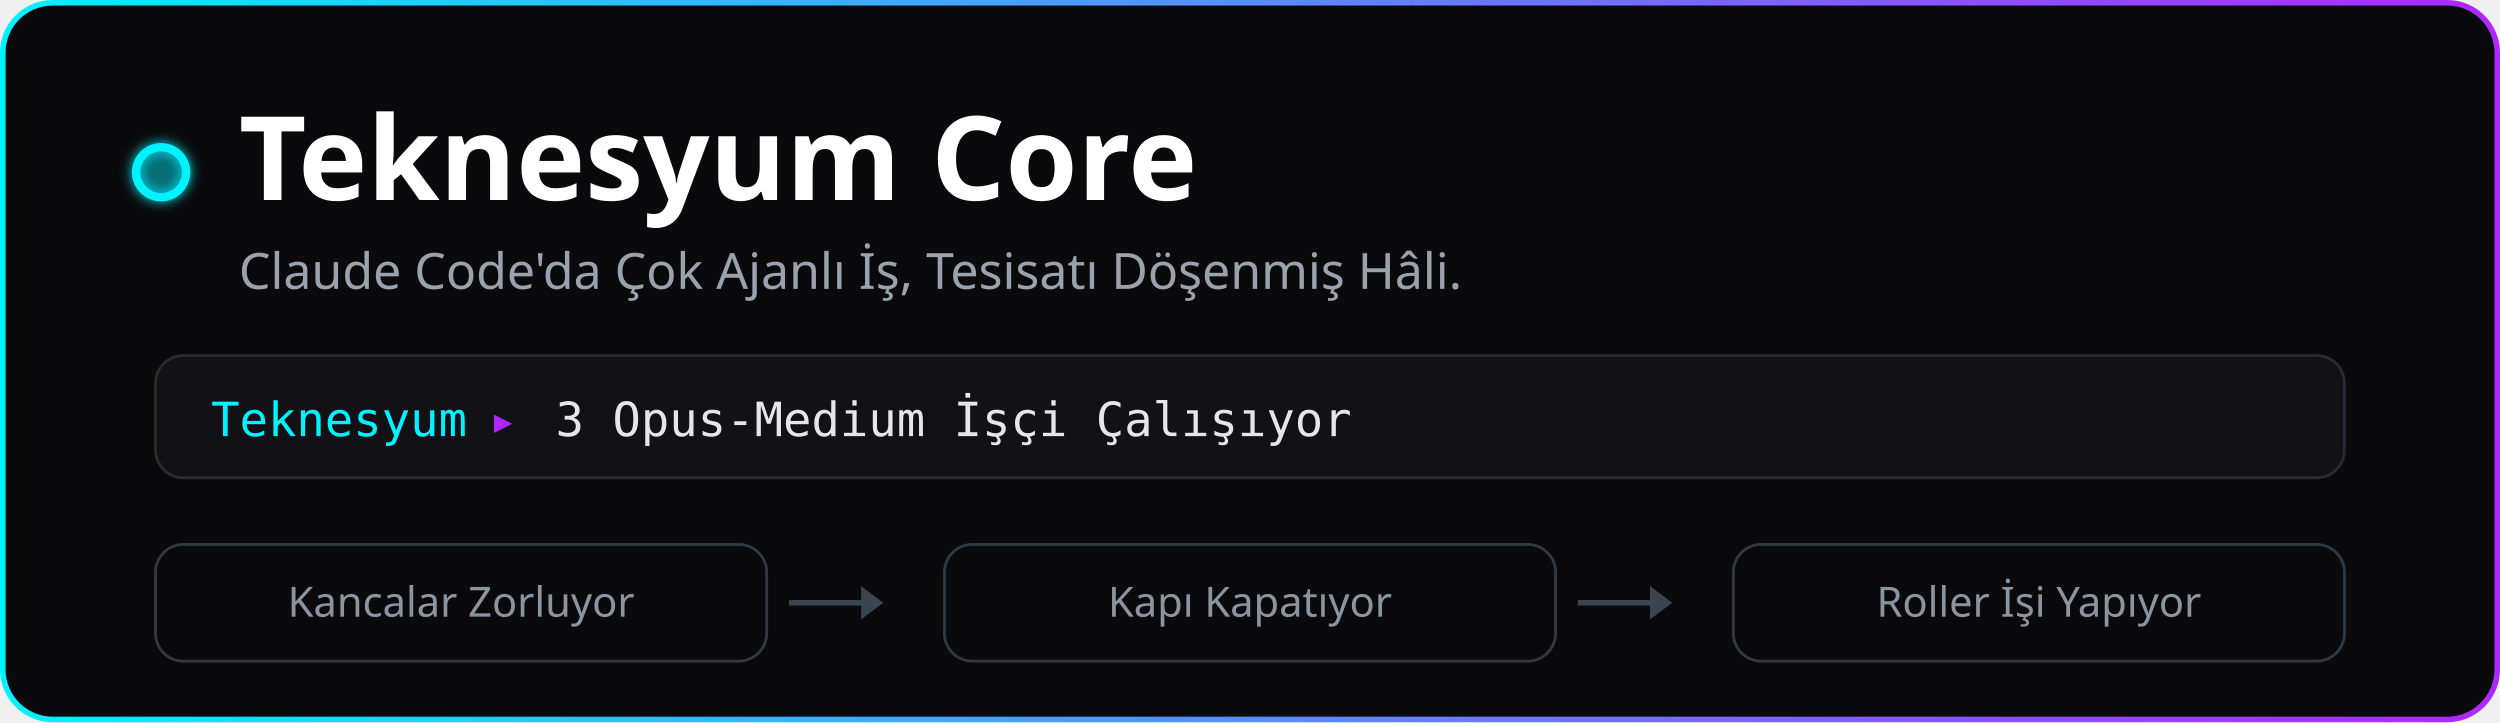
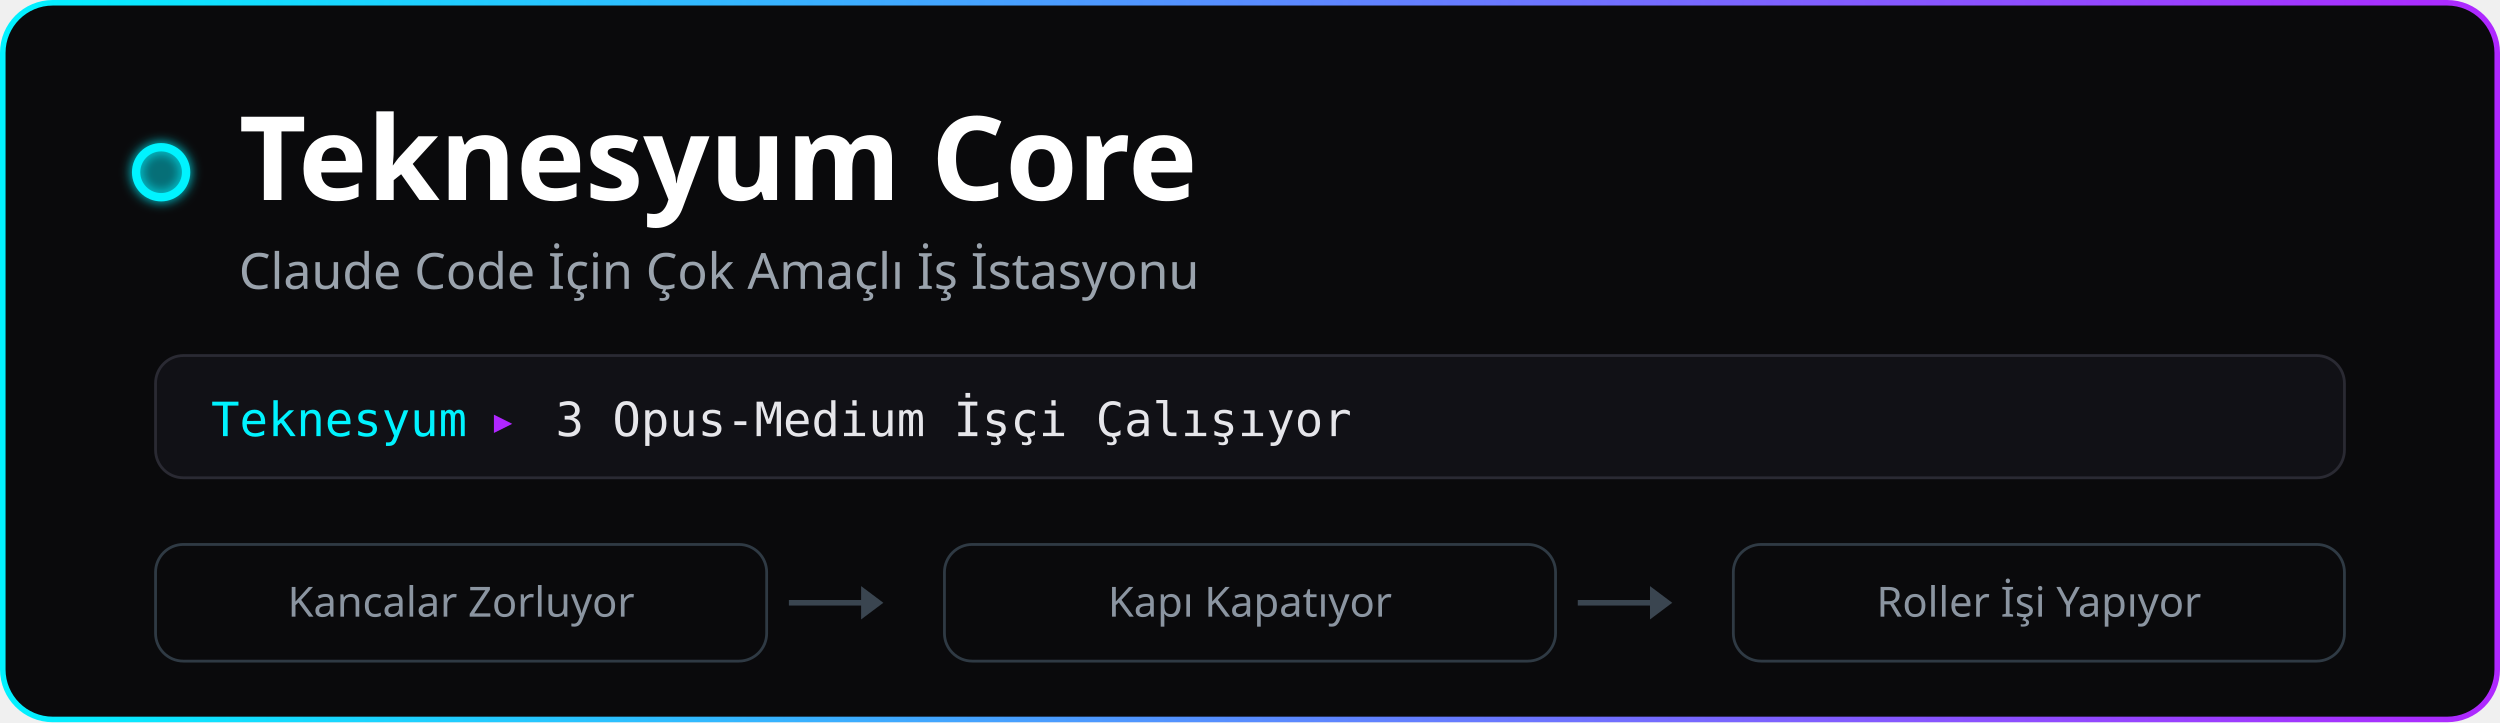
<svg xmlns="http://www.w3.org/2000/svg" viewBox="0 0 900 260" width="900" height="260" role="img" aria-label="Teknesyum Core, Claude Code'da çok ajanlı iş için sözleşme kapısı. Adın altında eklentinin sohbete bastığı satır: Teknesyum, 3 Opus-Medium İşçi Çalışıyor. Onun altında birbirine bağlı üç aşama: kancalar zorluyor, kapı kapatıyor, roller işi yapıyor.">
  <defs>
    <linearGradient id="bntr" x1="0" y1="0" x2="1" y2="0">
      <stop offset="0%" stop-color="#00f3ff" />
      <stop offset="100%" stop-color="#b026ff" />
    </linearGradient>
    <filter id="gbntr" x="-50%" y="-50%" width="200%" height="200%">
      <feGaussianBlur stdDeviation="2.2" result="b" />
      <feMerge>
        <feMergeNode in="b" />
        <feMergeNode in="SourceGraphic" />
      </feMerge>
    </filter>
  </defs>
  <rect x="1" y="1" width="898" height="258" rx="18" fill="#0a0a0c" stroke="url(#bntr)" stroke-width="2" />
  <g filter="url(#gbntr)">
    <circle cx="58" cy="62" r="9" fill="#00f3ff" fill-opacity="0.25" stroke="#00f3ff" stroke-width="3" />
  </g>
  <g font-family="Segoe UI, system-ui, sans-serif">
    <text x="86" y="72" fill="#ffffff" font-size="42" font-weight="700">Teknesyum Core</text>
-     <text x="86" y="104" fill="#9aa3ad" font-size="18">Claude Code'da Çok Ajanlı İş, Tesisatı Döşenmiş Hâli.</text>
+     <text x="86" y="104" fill="#9aa3ad" font-size="18">Claude Code İçin Çok Amaçlı İş İstasyonu</text>
  </g>
  <rect x="56" y="128" width="788" height="44" rx="10" fill="#111116" stroke="#2a2a33" />
  <text x="76" y="157" font-family="Consolas, 'Cascadia Mono', monospace" font-size="17" fill="#00f3ff">Teknesyum</text>
  <text x="176" y="157" font-family="Consolas, 'Cascadia Mono', monospace" font-size="17" fill="#b026ff">▸</text>
  <text x="200" y="157" font-family="Consolas, 'Cascadia Mono', monospace" font-size="17" fill="#e6e6ea">3 Opus-Medium İşçi Çalışıyor</text>
  <g font-family="Segoe UI, system-ui, sans-serif" font-size="15">
    <rect x="56" y="196" width="220" height="42" rx="10" fill="none" stroke="#2f3a44" />
    <text x="166" y="222" fill="#8b95a1" text-anchor="middle">Kancalar Zorluyor</text>
    <path d="M284 217 h32" stroke="#3a4550" stroke-width="2" />
    <path d="M310 211 l8 6 -8 6 z" fill="#3a4550" />
    <rect x="340" y="196" width="220" height="42" rx="10" fill="none" stroke="#2f3a44" />
    <text x="450" y="222" fill="#8b95a1" text-anchor="middle">Kapı Kapatıyor</text>
    <path d="M568 217 h32" stroke="#3a4550" stroke-width="2" />
    <path d="M594 211 l8 6 -8 6 z" fill="#3a4550" />
    <rect x="624" y="196" width="220" height="42" rx="10" fill="none" stroke="#2f3a44" />
    <text x="734" y="222" fill="#8b95a1" text-anchor="middle">Roller İşi Yapıyor</text>
  </g>
</svg>
